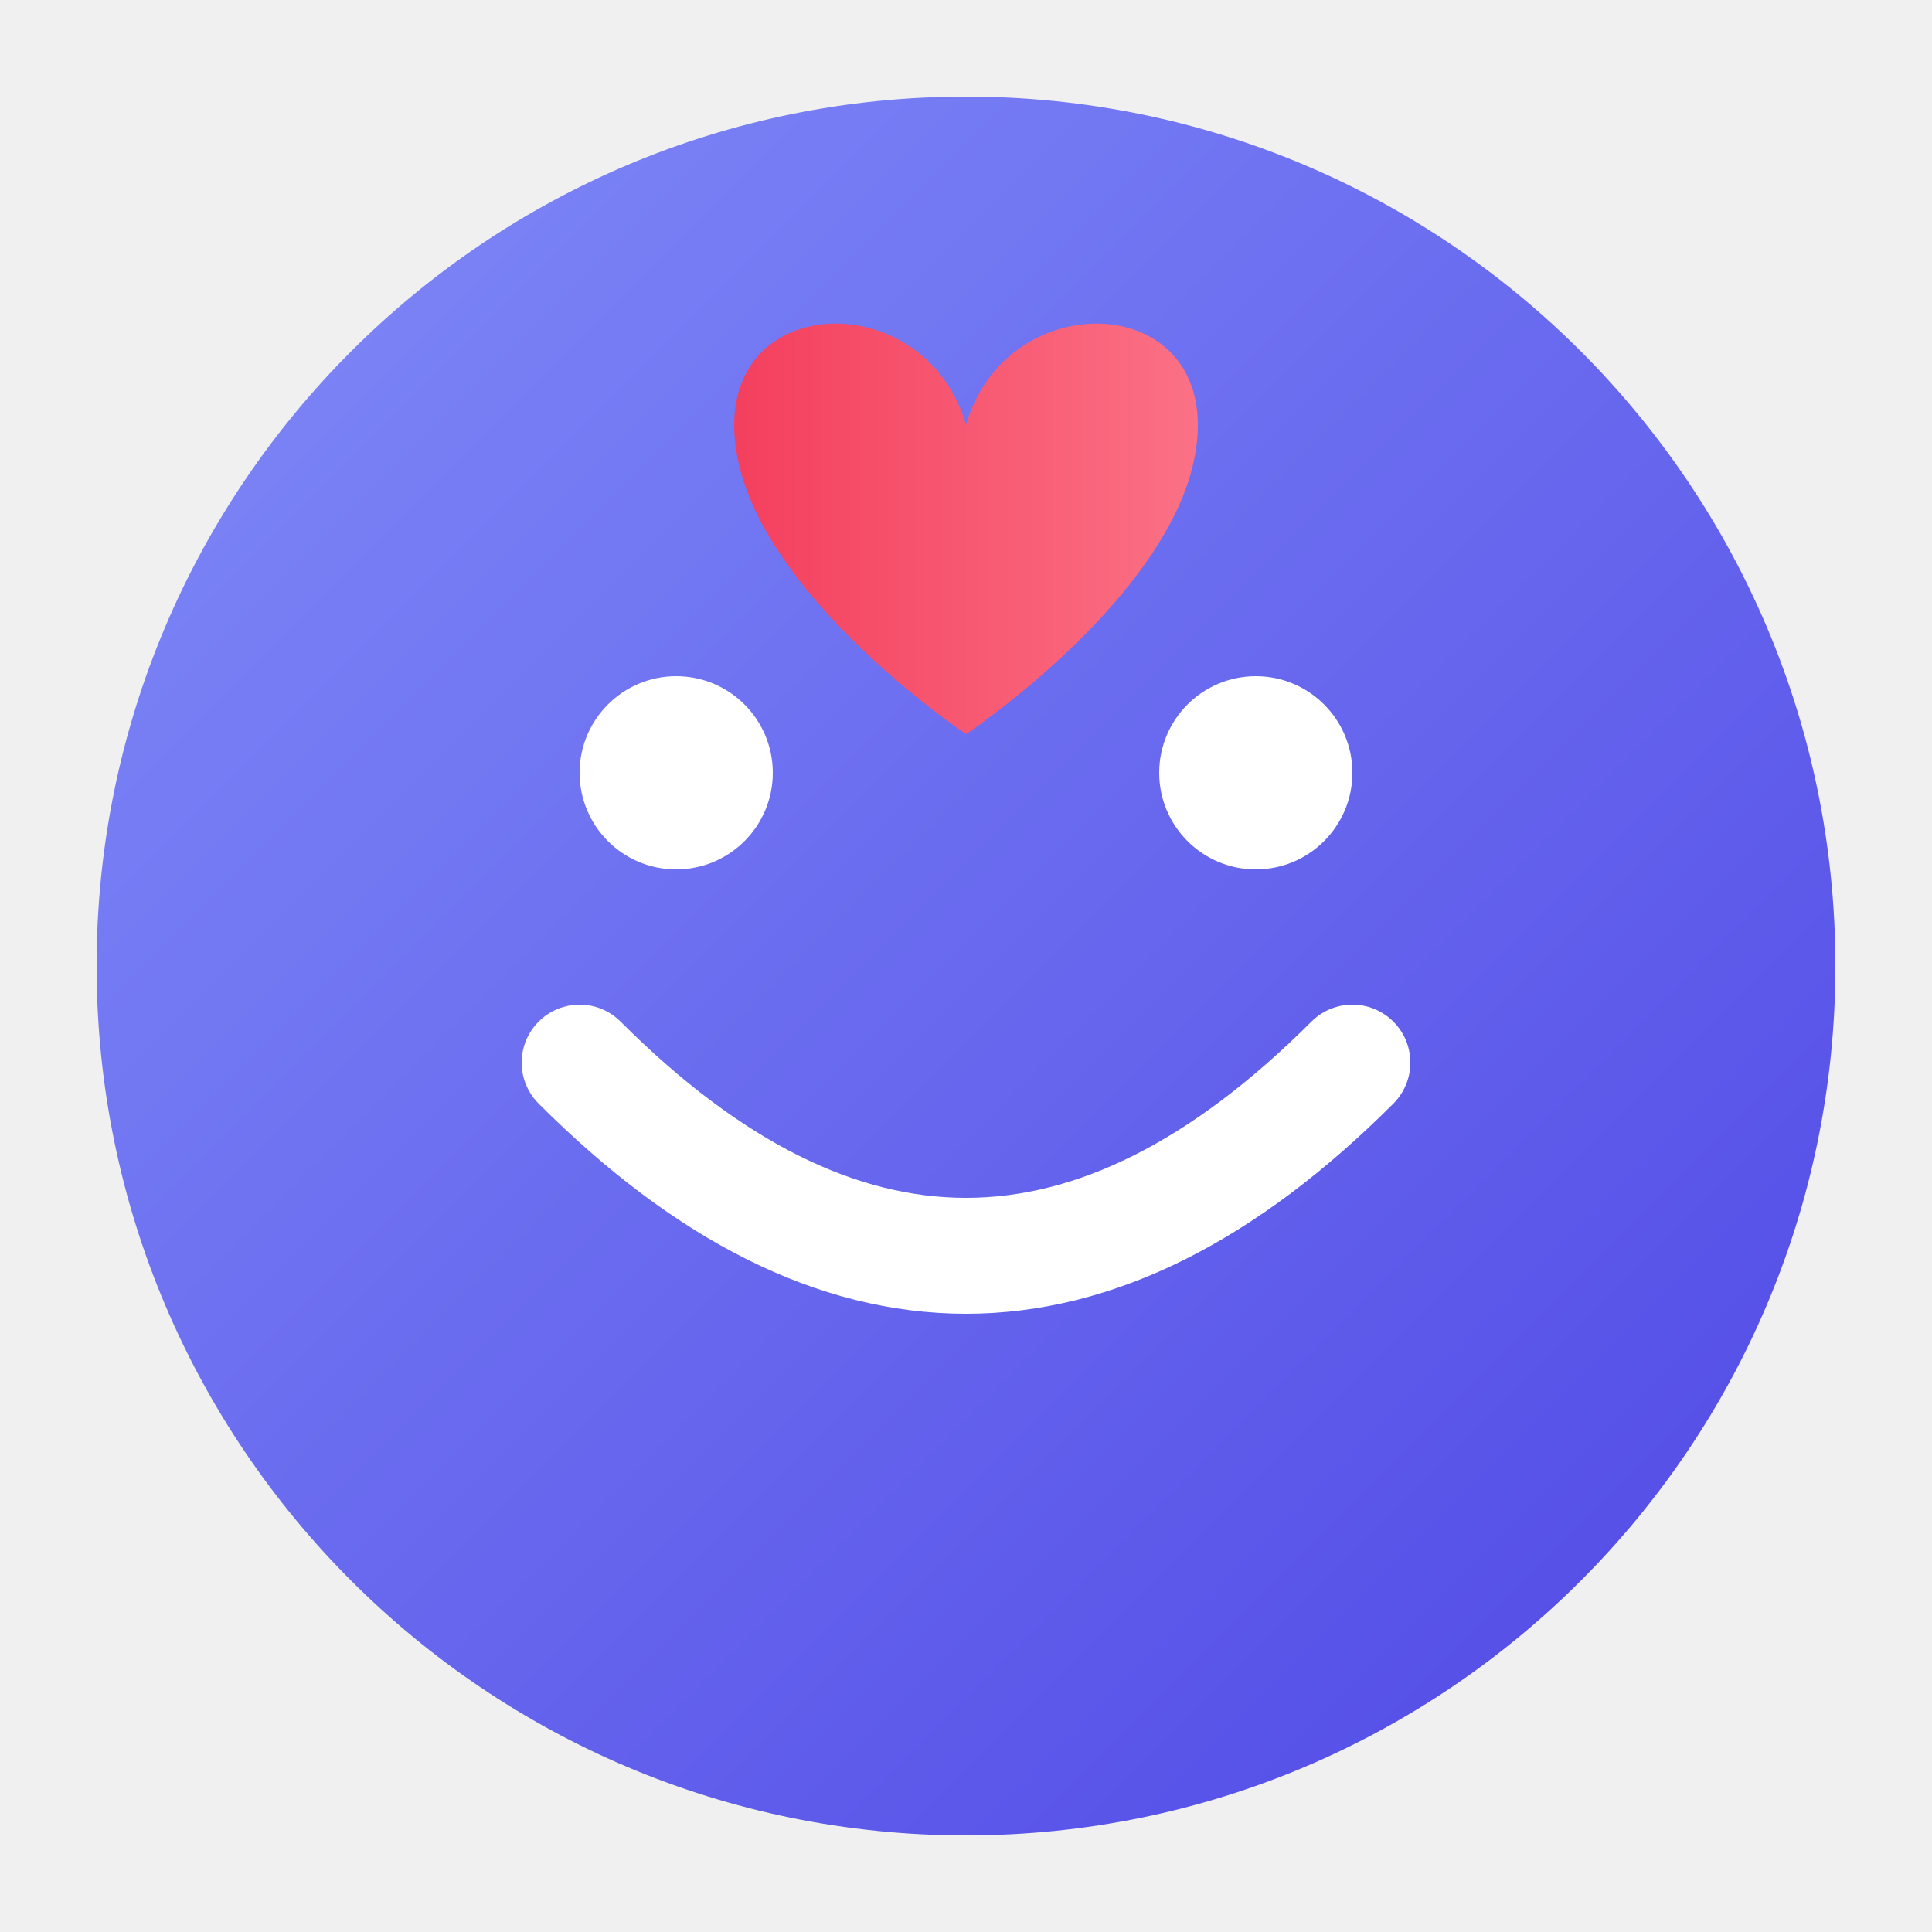
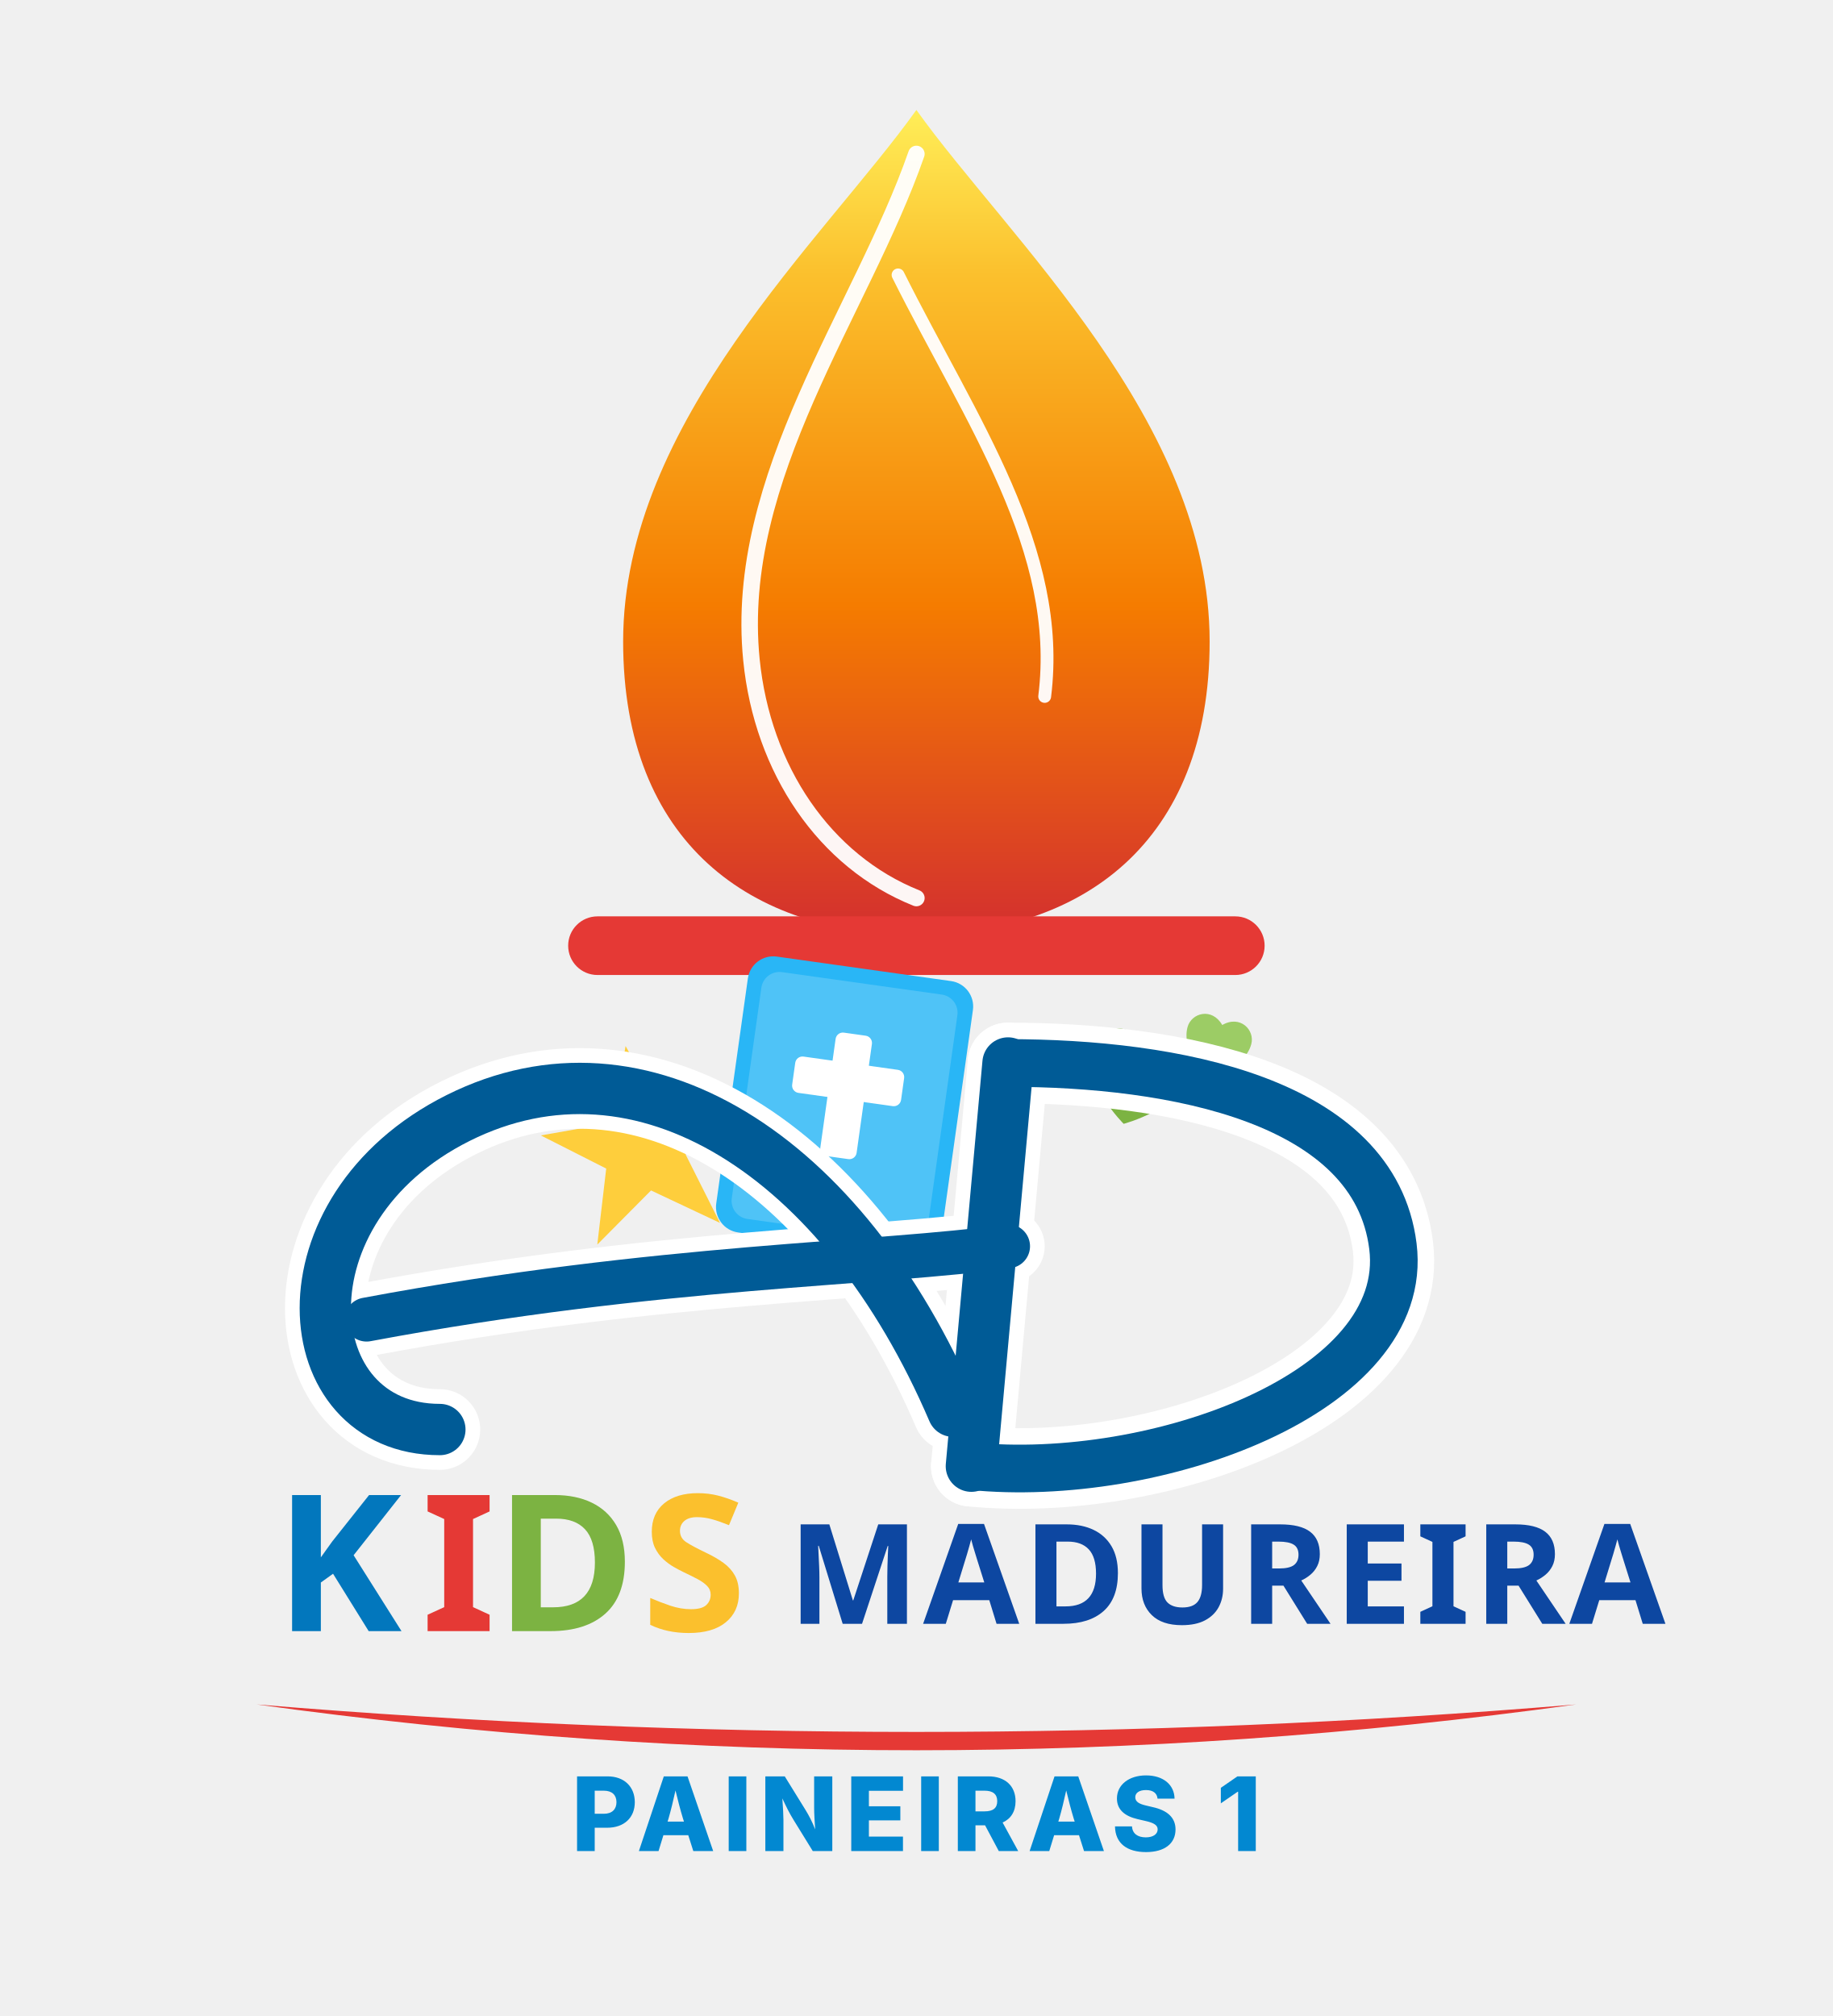
- <svg xmlns="http://www.w3.org/2000/svg" viewBox="0 0 100 100" width="100" height="100">
+ <svg xmlns="http://www.w3.org/2000/svg" viewBox="0 0 500 550" width="500" height="550">
  <defs>
-     <linearGradient id="grad" x1="0%" y1="0%" x2="100%" y2="100%">
-       <stop offset="0%" style="stop-color:#818cf8;stop-opacity:1" />
-       <stop offset="100%" style="stop-color:#4f46e5;stop-opacity:1" />
-     </linearGradient>
-     <linearGradient id="accentGrad" x1="0%" y1="0%" x2="100%" y2="0%">
-       <stop offset="0%" style="stop-color:#f43f5e;stop-opacity:1" />
-       <stop offset="100%" style="stop-color:#fb7185;stop-opacity:1" />
+     <linearGradient id="flameGrad" x1="0%" y1="100%" x2="0%" y2="0%">
+       <stop offset="0%" style="stop-color:#D32F2F;stop-opacity:1" />
+       <stop offset="40%" style="stop-color:#F57C00;stop-opacity:1" />
+       <stop offset="80%" style="stop-color:#FBC02D;stop-opacity:1" />
+       <stop offset="100%" style="stop-color:#FFEE58;stop-opacity:1" />
    </linearGradient>
  </defs>
-   <circle cx="50" cy="50" r="45" fill="url(#grad)" />
-   <path d="M 30,55 Q 50,75 70,55" fill="none" stroke="#ffffff" stroke-width="6" stroke-linecap="round" />
-   <circle cx="35" cy="40" r="5" fill="#ffffff" />
-   <circle cx="65" cy="40" r="5" fill="#ffffff" />
-   <path d="M 50,22 C 48,15 38,15 38,22 C 38,30 50,38 50,38 C 50,38 62,30 62,22 C 62,15 52,15 50,22 Z" fill="url(#accentGrad)" />
+   <g transform="translate(0, 10)">
+     <path d="M 250,20               C 275,55 330,105 330,165               C 330,220 295,245 250,245               C 205,245 170,220 170,165               C 170,105 225,55 250,20 Z" fill="url(#flameGrad)" />
+     <path d="M 250,32 C 235,75 200,120 205,170 C 208,200 225,225 250,235" fill="none" stroke="#FFFFFF" stroke-width="4.5" stroke-linecap="round" opacity="0.95" />
+     <path d="M 245,65 C 265,105 290,140 285,180" fill="none" stroke="#FFFFFF" stroke-width="3.5" stroke-linecap="round" opacity="0.95" />
+     <rect x="155" y="240" width="190" height="16" rx="8" fill="#E53935" />
+     <polygon points="175,275 182,295 202,295 186,307 192,327 175,315 158,327 164,307 148,295 168,295" fill="#FFCA28" opacity="0.9" transform="rotate(-10 175 300)" />
+     <g transform="translate(205, 250) rotate(8)">
+       <rect x="0" y="0" width="62" height="76" rx="7" fill="#29B6F6" />
+       <rect x="4" y="4" width="54" height="68" rx="5" fill="#4FC3F7" />
+       <rect x="26" y="18" width="10" height="34" rx="2" fill="#FFFFFF" />
+       <rect x="16" y="26" width="30" height="10" rx="2" fill="#FFFFFF" />
+     </g>
+     <g transform="translate(308, 268) rotate(15)">
+       <path d="M 20,10 C 20,4 12,0 6,6 C 0,0 -8,4 -8,10 C -8,20 6,28 6,28 C 6,28 20,20 20,10 Z" fill="#7CB342" />
+       <path d="M 34,-2 C 34,-6 29,-9 25,-5 C 21,-9 16,-6 16,-2 C 16,5 25,10 25,10 C 25,10 34,5 34,-2 Z" fill="#9CCC65" />
+     </g>
+     <g stroke="#FFFFFF" fill="none" stroke-linecap="round" stroke-linejoin="round">
+       <path d="M 120,380 C 80,380 75,320 125,295 C 175,270 230,305 260,375" stroke-width="22" />
+       <path d="M 100,350 C 180,335 240,335 275,330" stroke-width="20" />
+       <path d="M 275,280 L 265,390" stroke-width="22" />
+       <path d="M 265,390 C 315,395 385,370 380,330 C 375,290 320,280 275,280" stroke-width="22" />
+     </g>
+     <g stroke="#005B96" fill="none" stroke-linecap="round" stroke-linejoin="round">
+       <path d="M 120,380 C 80,380 75,320 125,295 C 175,270 230,305 260,375" stroke-width="14" />
+       <path d="M 100,350 C 180,335 240,335 275,330" stroke-width="12" />
+       <path d="M 275,280 L 265,390" stroke-width="14" />
+       <path d="M 265,390 C 315,395 385,370 380,330 C 375,290 320,280 275,280" stroke-width="13" />
+     </g>
+     <g transform="translate(0, 435)">
+       <text x="75" y="0" font-family="'Outfit', 'Arial Black', sans-serif" font-weight="900" font-size="52" fill="#0277BD">K</text>
+       <text x="115" y="0" font-family="'Outfit', 'Arial Black', sans-serif" font-weight="900" font-size="52" fill="#E53935">I</text>
+       <text x="135" y="0" font-family="'Outfit', 'Arial Black', sans-serif" font-weight="900" font-size="52" fill="#7CB342">D</text>
+       <text x="175" y="0" font-family="'Outfit', 'Arial Black', sans-serif" font-weight="900" font-size="52" fill="#FBC02D">S</text>
+       <text x="215" y="-2" font-family="'Outfit', 'Arial Black', sans-serif" font-weight="900" font-size="38" fill="#0D47A1" letter-spacing="1">MADUREIRA</text>
+     </g>
+     <path d="M 70,455 Q 250,470 430,455 Q 250,480 70,455 Z" fill="#E53935" />
+     <text x="250" y="495" text-anchor="middle" font-family="'Outfit', 'Inter', sans-serif" font-weight="800" font-size="28" fill="#0288D1" letter-spacing="2">
+       PAINEIRAS 1
+     </text>
+   </g>
</svg>
